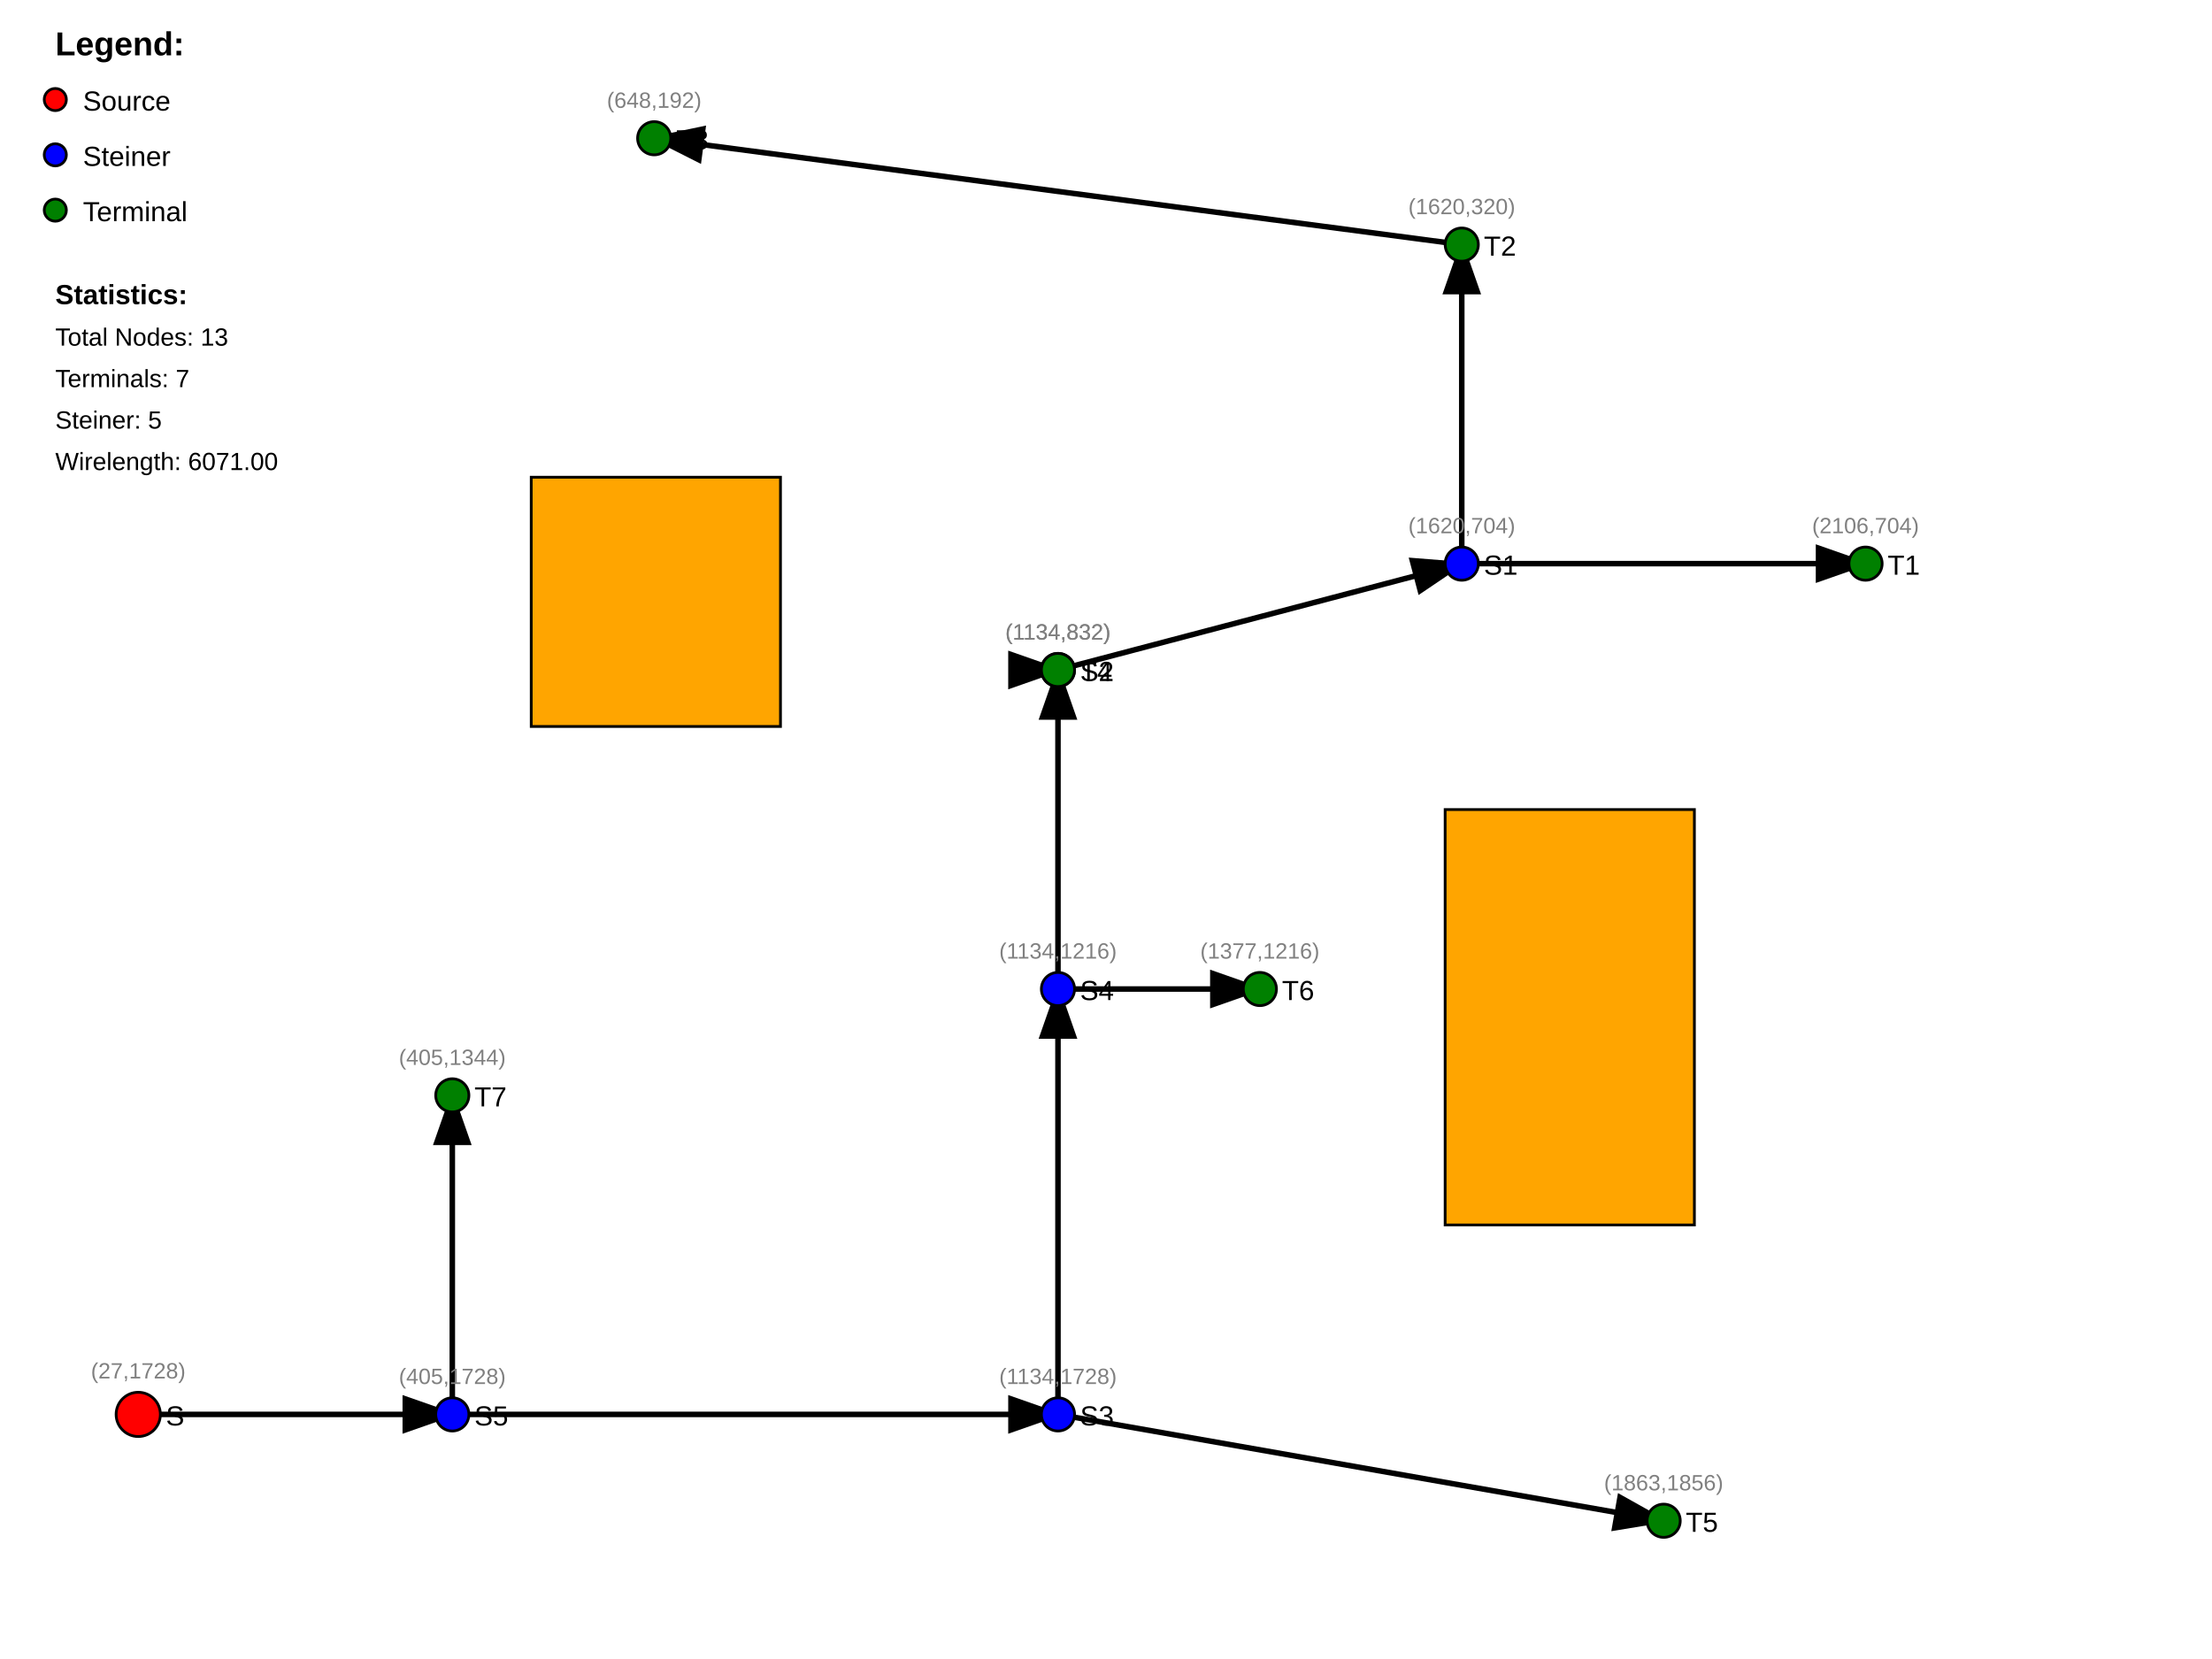
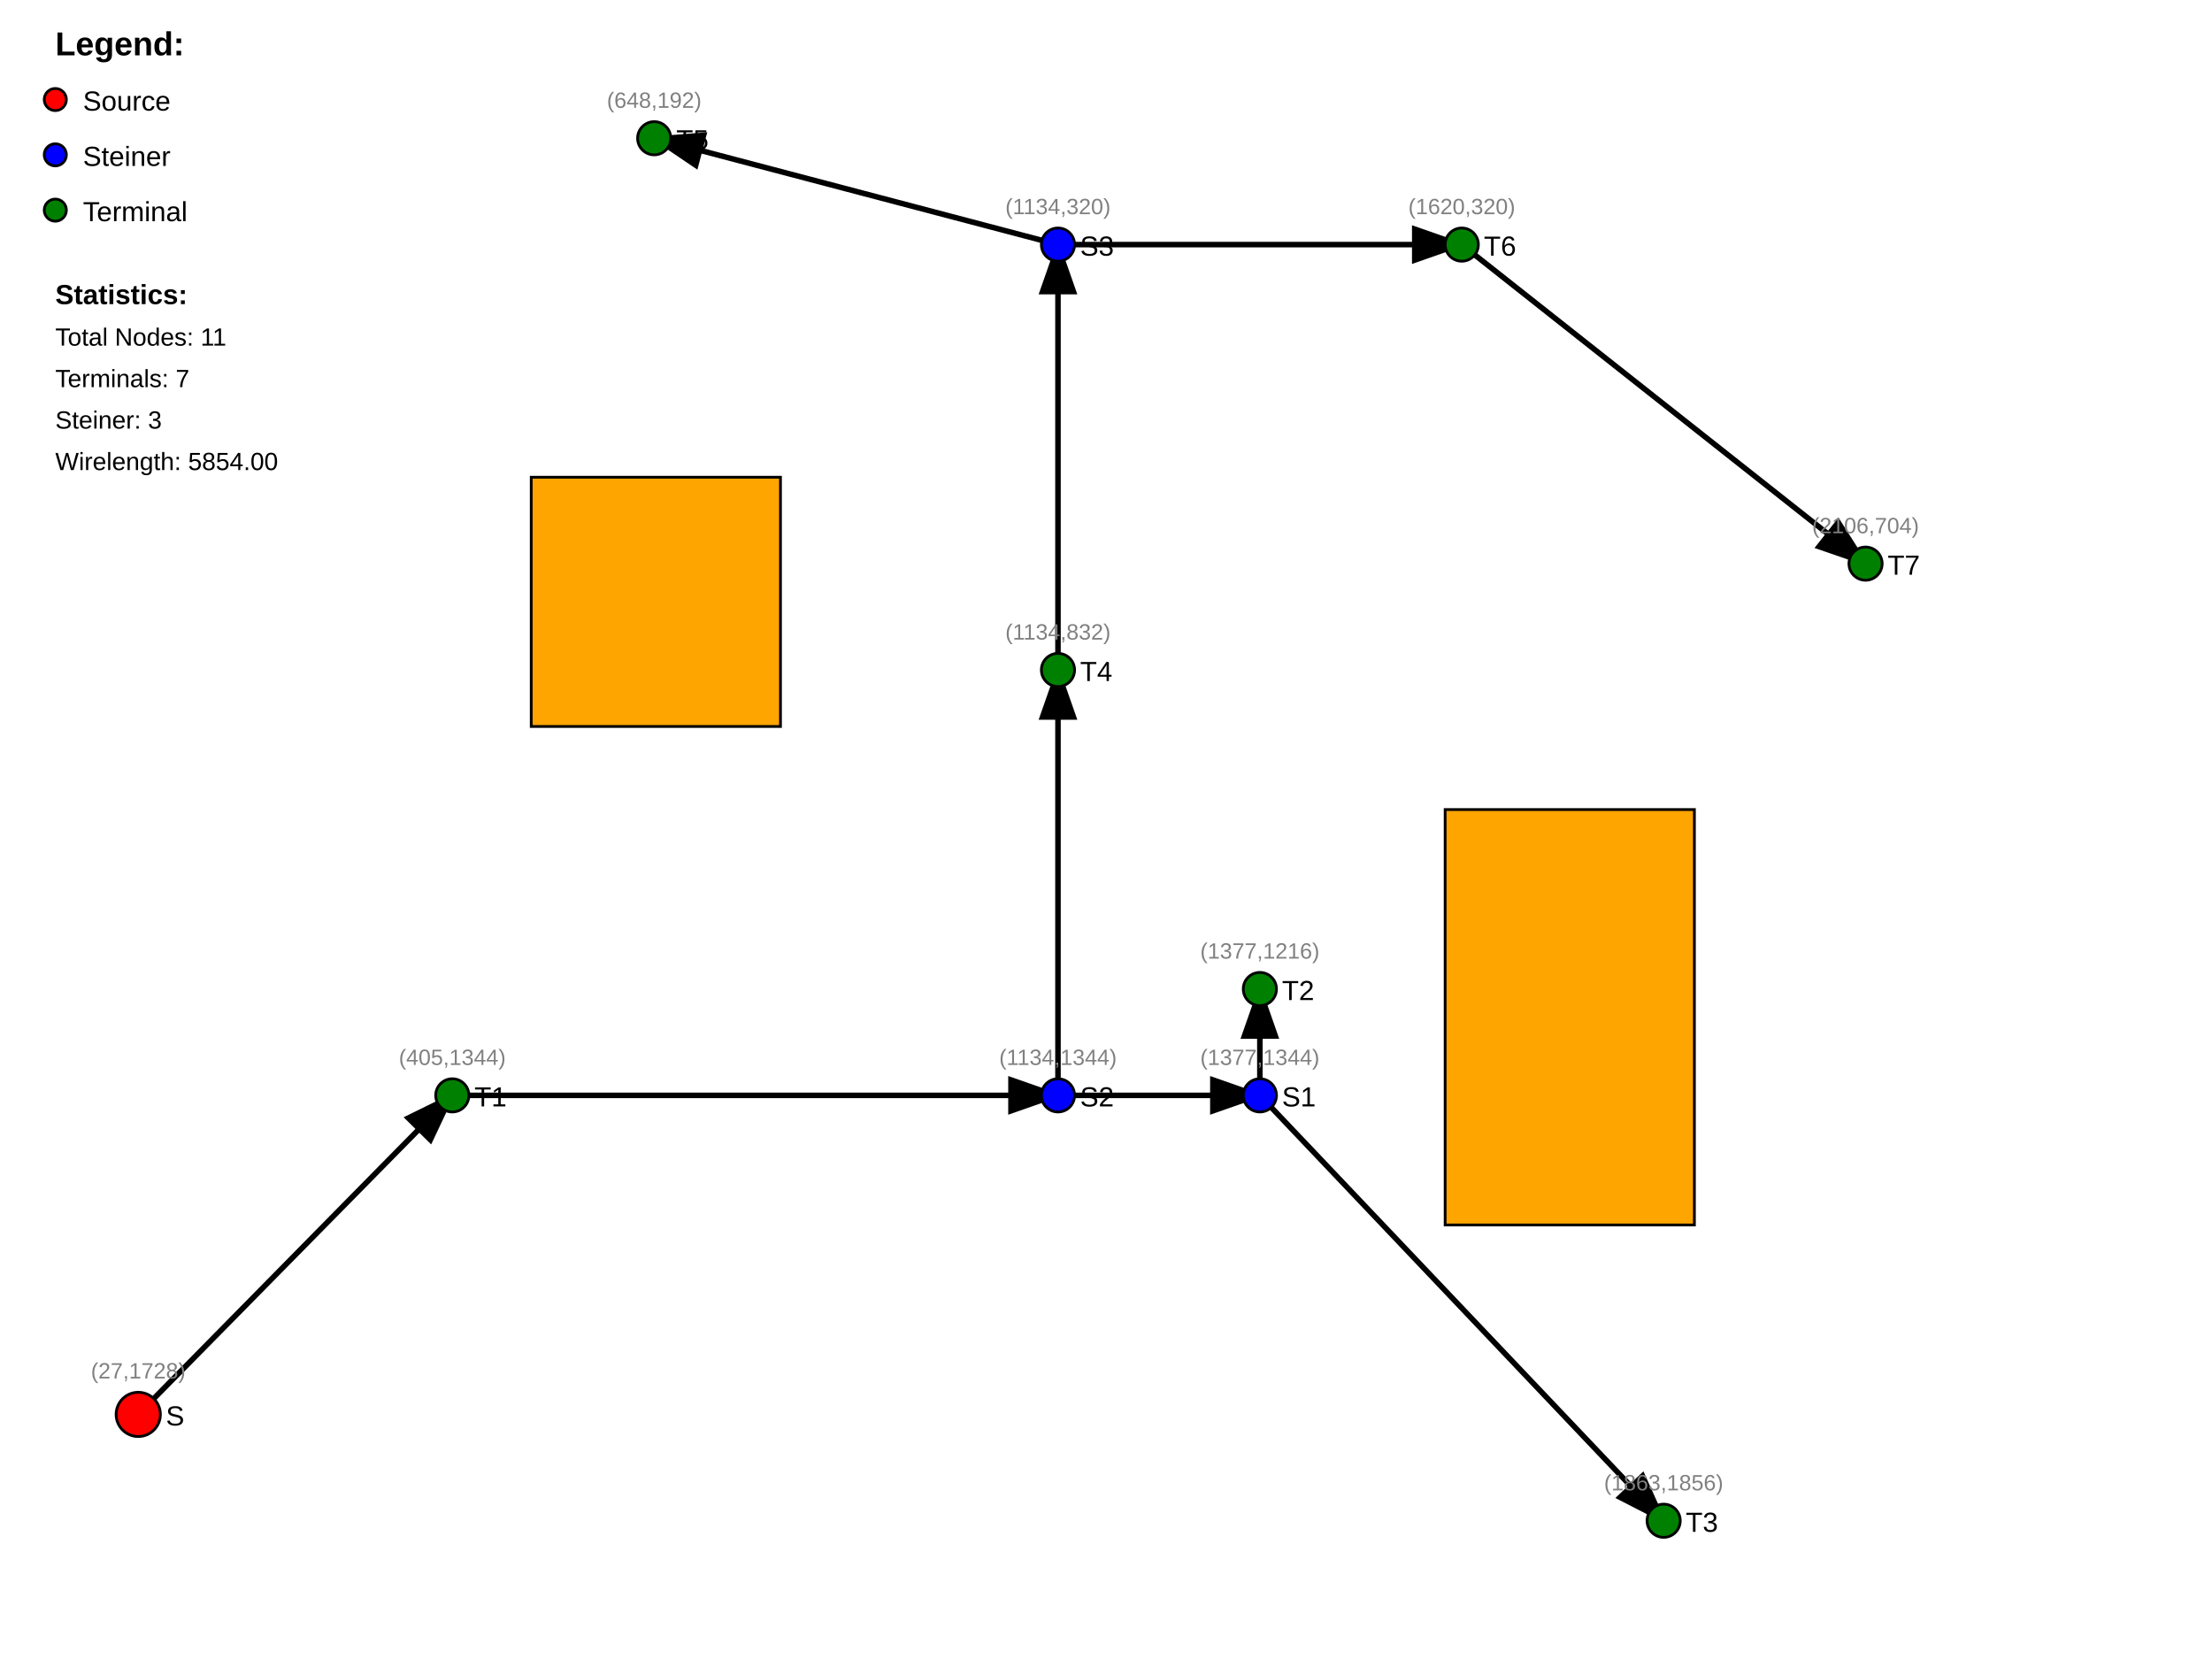
<svg xmlns="http://www.w3.org/2000/svg" width="800" height="600">
  <rect width="100%" height="100%" fill="white" />
  <defs>
    <marker id="arrowhead" markerWidth="10" markerHeight="7" refX="9" refY="3.5" orient="auto">
      <polygon points="0 0, 10 3.5, 0 7" fill="black" />
    </marker>
  </defs>
-   <line x1="50.0" y1="511.538" x2="163.582" y2="511.538" stroke="black" stroke-width="2" marker-end="url(#arrowhead)" />
-   <line x1="163.582" y1="511.538" x2="382.632" y2="511.538" stroke="black" stroke-width="2" marker-end="url(#arrowhead)" />
-   <line x1="163.582" y1="511.538" x2="163.582" y2="396.154" stroke="black" stroke-width="2" marker-end="url(#arrowhead)" />
-   <line x1="382.632" y1="511.538" x2="601.683" y2="550.0" stroke="black" stroke-width="2" marker-end="url(#arrowhead)" />
-   <line x1="382.632" y1="511.538" x2="382.632" y2="357.692" stroke="black" stroke-width="2" marker-end="url(#arrowhead)" />
-   <line x1="382.632" y1="357.692" x2="382.632" y2="242.308" stroke="black" stroke-width="2" marker-end="url(#arrowhead)" />
-   <line x1="382.632" y1="357.692" x2="455.649" y2="357.692" stroke="black" stroke-width="2" marker-end="url(#arrowhead)" />
-   <line x1="382.632" y1="242.308" x2="528.666" y2="203.846" stroke="black" stroke-width="2" marker-end="url(#arrowhead)" />
-   <line x1="382.632" y1="242.308" x2="382.632" y2="242.308" stroke="black" stroke-width="2" marker-end="url(#arrowhead)" />
-   <line x1="528.666" y1="203.846" x2="674.7" y2="203.846" stroke="black" stroke-width="2" marker-end="url(#arrowhead)" />
-   <line x1="528.666" y1="203.846" x2="528.666" y2="88.462" stroke="black" stroke-width="2" marker-end="url(#arrowhead)" />
-   <line x1="528.666" y1="88.462" x2="236.599" y2="50.0" stroke="black" stroke-width="2" marker-end="url(#arrowhead)" />
+   <line x1="50.0" y1="511.538" x2="163.582" y2="396.154" stroke="black" stroke-width="2" marker-end="url(#arrowhead)" />
+   <line x1="163.582" y1="396.154" x2="382.632" y2="396.154" stroke="black" stroke-width="2" marker-end="url(#arrowhead)" />
+   <line x1="382.632" y1="396.154" x2="455.649" y2="396.154" stroke="black" stroke-width="2" marker-end="url(#arrowhead)" />
+   <line x1="382.632" y1="396.154" x2="382.632" y2="242.308" stroke="black" stroke-width="2" marker-end="url(#arrowhead)" />
+   <line x1="455.649" y1="396.154" x2="455.649" y2="357.692" stroke="black" stroke-width="2" marker-end="url(#arrowhead)" />
+   <line x1="455.649" y1="396.154" x2="601.683" y2="550.0" stroke="black" stroke-width="2" marker-end="url(#arrowhead)" />
+   <line x1="382.632" y1="242.308" x2="382.632" y2="88.462" stroke="black" stroke-width="2" marker-end="url(#arrowhead)" />
+   <line x1="382.632" y1="88.462" x2="236.599" y2="50.0" stroke="black" stroke-width="2" marker-end="url(#arrowhead)" />
+   <line x1="382.632" y1="88.462" x2="528.666" y2="88.462" stroke="black" stroke-width="2" marker-end="url(#arrowhead)" />
+   <line x1="528.666" y1="88.462" x2="674.7" y2="203.846" stroke="black" stroke-width="2" marker-end="url(#arrowhead)" />
  <circle cx="50.0" cy="511.538" r="8" fill="red" stroke="black" stroke-width="1" />
  <text x="60.0" y="515.538" font-family="Arial" font-size="10" fill="black">S</text>
  <text x="50.0" y="498.538" font-family="Arial" font-size="8" fill="gray" text-anchor="middle">(27,1728)</text>
-   <circle cx="674.7" cy="203.846" r="6" fill="green" stroke="black" stroke-width="1" />
-   <text x="682.7" y="207.846" font-family="Arial" font-size="10" fill="black">T1</text>
-   <text x="674.7" y="192.846" font-family="Arial" font-size="8" fill="gray" text-anchor="middle">(2106,704)</text>
-   <circle cx="528.666" cy="203.846" r="6" fill="blue" stroke="black" stroke-width="1" />
-   <text x="536.666" y="207.846" font-family="Arial" font-size="10" fill="black">S1</text>
-   <text x="528.666" y="192.846" font-family="Arial" font-size="8" fill="gray" text-anchor="middle">(1620,704)</text>
-   <circle cx="528.666" cy="88.462" r="6" fill="green" stroke="black" stroke-width="1" />
-   <text x="536.666" y="92.462" font-family="Arial" font-size="10" fill="black">T2</text>
-   <text x="528.666" y="77.462" font-family="Arial" font-size="8" fill="gray" text-anchor="middle">(1620,320)</text>
-   <circle cx="236.599" cy="50.0" r="6" fill="green" stroke="black" stroke-width="1" />
-   <text x="244.599" y="54.0" font-family="Arial" font-size="10" fill="black">T3</text>
-   <text x="236.599" y="39.0" font-family="Arial" font-size="8" fill="gray" text-anchor="middle">(648,192)</text>
-   <circle cx="382.632" cy="242.308" r="6" fill="blue" stroke="black" stroke-width="1" />
-   <text x="390.632" y="246.308" font-family="Arial" font-size="10" fill="black">S2</text>
-   <text x="382.632" y="231.308" font-family="Arial" font-size="8" fill="gray" text-anchor="middle">(1134,832)</text>
+   <circle cx="163.582" cy="396.154" r="6" fill="green" stroke="black" stroke-width="1" />
+   <text x="171.582" y="400.154" font-family="Arial" font-size="10" fill="black">T1</text>
+   <text x="163.582" y="385.154" font-family="Arial" font-size="8" fill="gray" text-anchor="middle">(405,1344)</text>
+   <circle cx="455.649" cy="357.692" r="6" fill="green" stroke="black" stroke-width="1" />
+   <text x="463.649" y="361.692" font-family="Arial" font-size="10" fill="black">T2</text>
+   <text x="455.649" y="346.692" font-family="Arial" font-size="8" fill="gray" text-anchor="middle">(1377,1216)</text>
+   <circle cx="455.649" cy="396.154" r="6" fill="blue" stroke="black" stroke-width="1" />
+   <text x="463.649" y="400.154" font-family="Arial" font-size="10" fill="black">S1</text>
+   <text x="455.649" y="385.154" font-family="Arial" font-size="8" fill="gray" text-anchor="middle">(1377,1344)</text>
+   <circle cx="601.683" cy="550.0" r="6" fill="green" stroke="black" stroke-width="1" />
+   <text x="609.683" y="554.0" font-family="Arial" font-size="10" fill="black">T3</text>
+   <text x="601.683" y="539.0" font-family="Arial" font-size="8" fill="gray" text-anchor="middle">(1863,1856)</text>
+   <circle cx="382.632" cy="396.154" r="6" fill="blue" stroke="black" stroke-width="1" />
+   <text x="390.632" y="400.154" font-family="Arial" font-size="10" fill="black">S2</text>
+   <text x="382.632" y="385.154" font-family="Arial" font-size="8" fill="gray" text-anchor="middle">(1134,1344)</text>
  <circle cx="382.632" cy="242.308" r="6" fill="green" stroke="black" stroke-width="1" />
  <text x="390.632" y="246.308" font-family="Arial" font-size="10" fill="black">T4</text>
  <text x="382.632" y="231.308" font-family="Arial" font-size="8" fill="gray" text-anchor="middle">(1134,832)</text>
-   <circle cx="382.632" cy="511.538" r="6" fill="blue" stroke="black" stroke-width="1" />
-   <text x="390.632" y="515.538" font-family="Arial" font-size="10" fill="black">S3</text>
-   <text x="382.632" y="500.538" font-family="Arial" font-size="8" fill="gray" text-anchor="middle">(1134,1728)</text>
-   <circle cx="601.683" cy="550.0" r="6" fill="green" stroke="black" stroke-width="1" />
-   <text x="609.683" y="554.0" font-family="Arial" font-size="10" fill="black">T5</text>
-   <text x="601.683" y="539.0" font-family="Arial" font-size="8" fill="gray" text-anchor="middle">(1863,1856)</text>
-   <circle cx="382.632" cy="357.692" r="6" fill="blue" stroke="black" stroke-width="1" />
-   <text x="390.632" y="361.692" font-family="Arial" font-size="10" fill="black">S4</text>
-   <text x="382.632" y="346.692" font-family="Arial" font-size="8" fill="gray" text-anchor="middle">(1134,1216)</text>
-   <circle cx="455.649" cy="357.692" r="6" fill="green" stroke="black" stroke-width="1" />
-   <text x="463.649" y="361.692" font-family="Arial" font-size="10" fill="black">T6</text>
-   <text x="455.649" y="346.692" font-family="Arial" font-size="8" fill="gray" text-anchor="middle">(1377,1216)</text>
-   <circle cx="163.582" cy="511.538" r="6" fill="blue" stroke="black" stroke-width="1" />
-   <text x="171.582" y="515.538" font-family="Arial" font-size="10" fill="black">S5</text>
-   <text x="163.582" y="500.538" font-family="Arial" font-size="8" fill="gray" text-anchor="middle">(405,1728)</text>
-   <circle cx="163.582" cy="396.154" r="6" fill="green" stroke="black" stroke-width="1" />
-   <text x="171.582" y="400.154" font-family="Arial" font-size="10" fill="black">T7</text>
-   <text x="163.582" y="385.154" font-family="Arial" font-size="8" fill="gray" text-anchor="middle">(405,1344)</text>
+   <circle cx="236.599" cy="50.0" r="6" fill="green" stroke="black" stroke-width="1" />
+   <text x="244.599" y="54.0" font-family="Arial" font-size="10" fill="black">T5</text>
+   <text x="236.599" y="39.0" font-family="Arial" font-size="8" fill="gray" text-anchor="middle">(648,192)</text>
+   <circle cx="382.632" cy="88.462" r="6" fill="blue" stroke="black" stroke-width="1" />
+   <text x="390.632" y="92.462" font-family="Arial" font-size="10" fill="black">S3</text>
+   <text x="382.632" y="77.462" font-family="Arial" font-size="8" fill="gray" text-anchor="middle">(1134,320)</text>
+   <circle cx="528.666" cy="88.462" r="6" fill="green" stroke="black" stroke-width="1" />
+   <text x="536.666" y="92.462" font-family="Arial" font-size="10" fill="black">T6</text>
+   <text x="528.666" y="77.462" font-family="Arial" font-size="8" fill="gray" text-anchor="middle">(1620,320)</text>
+   <circle cx="674.7" cy="203.846" r="6" fill="green" stroke="black" stroke-width="1" />
+   <text x="682.7" y="207.846" font-family="Arial" font-size="10" fill="black">T7</text>
+   <text x="674.7" y="192.846" font-family="Arial" font-size="8" fill="gray" text-anchor="middle">(2106,704)</text>
  <rect x="522.656" y="292.788" width="90.144" height="150.24" fill="orange" stroke="black" stroke-width="1" />
  <rect x="192.127" y="172.596" width="90.144" height="90.144" fill="orange" stroke="black" stroke-width="1" />
  <text x="20" y="20" font-family="Arial" font-size="12" font-weight="bold">Legend:</text>
  <circle cx="20" cy="36" r="4" fill="red" stroke="black" />
  <text x="30" y="40" font-family="Arial" font-size="10">Source</text>
  <circle cx="20" cy="56" r="4" fill="blue" stroke="black" />
  <text x="30" y="60" font-family="Arial" font-size="10">Steiner</text>
  <circle cx="20" cy="76" r="4" fill="green" stroke="black" />
  <text x="30" y="80" font-family="Arial" font-size="10">Terminal</text>
  <text x="20" y="110" font-family="Arial" font-size="10" font-weight="bold">Statistics:</text>
-   <text x="20" y="125" font-family="Arial" font-size="9">Total Nodes: 13</text>
+   <text x="20" y="125" font-family="Arial" font-size="9">Total Nodes: 11</text>
  <text x="20" y="140" font-family="Arial" font-size="9">Terminals: 7</text>
-   <text x="20" y="155" font-family="Arial" font-size="9">Steiner: 5</text>
-   <text x="20" y="170" font-family="Arial" font-size="9">Wirelength: 6071.00</text>
+   <text x="20" y="155" font-family="Arial" font-size="9">Steiner: 3</text>
+   <text x="20" y="170" font-family="Arial" font-size="9">Wirelength: 5854.00</text>
</svg>
